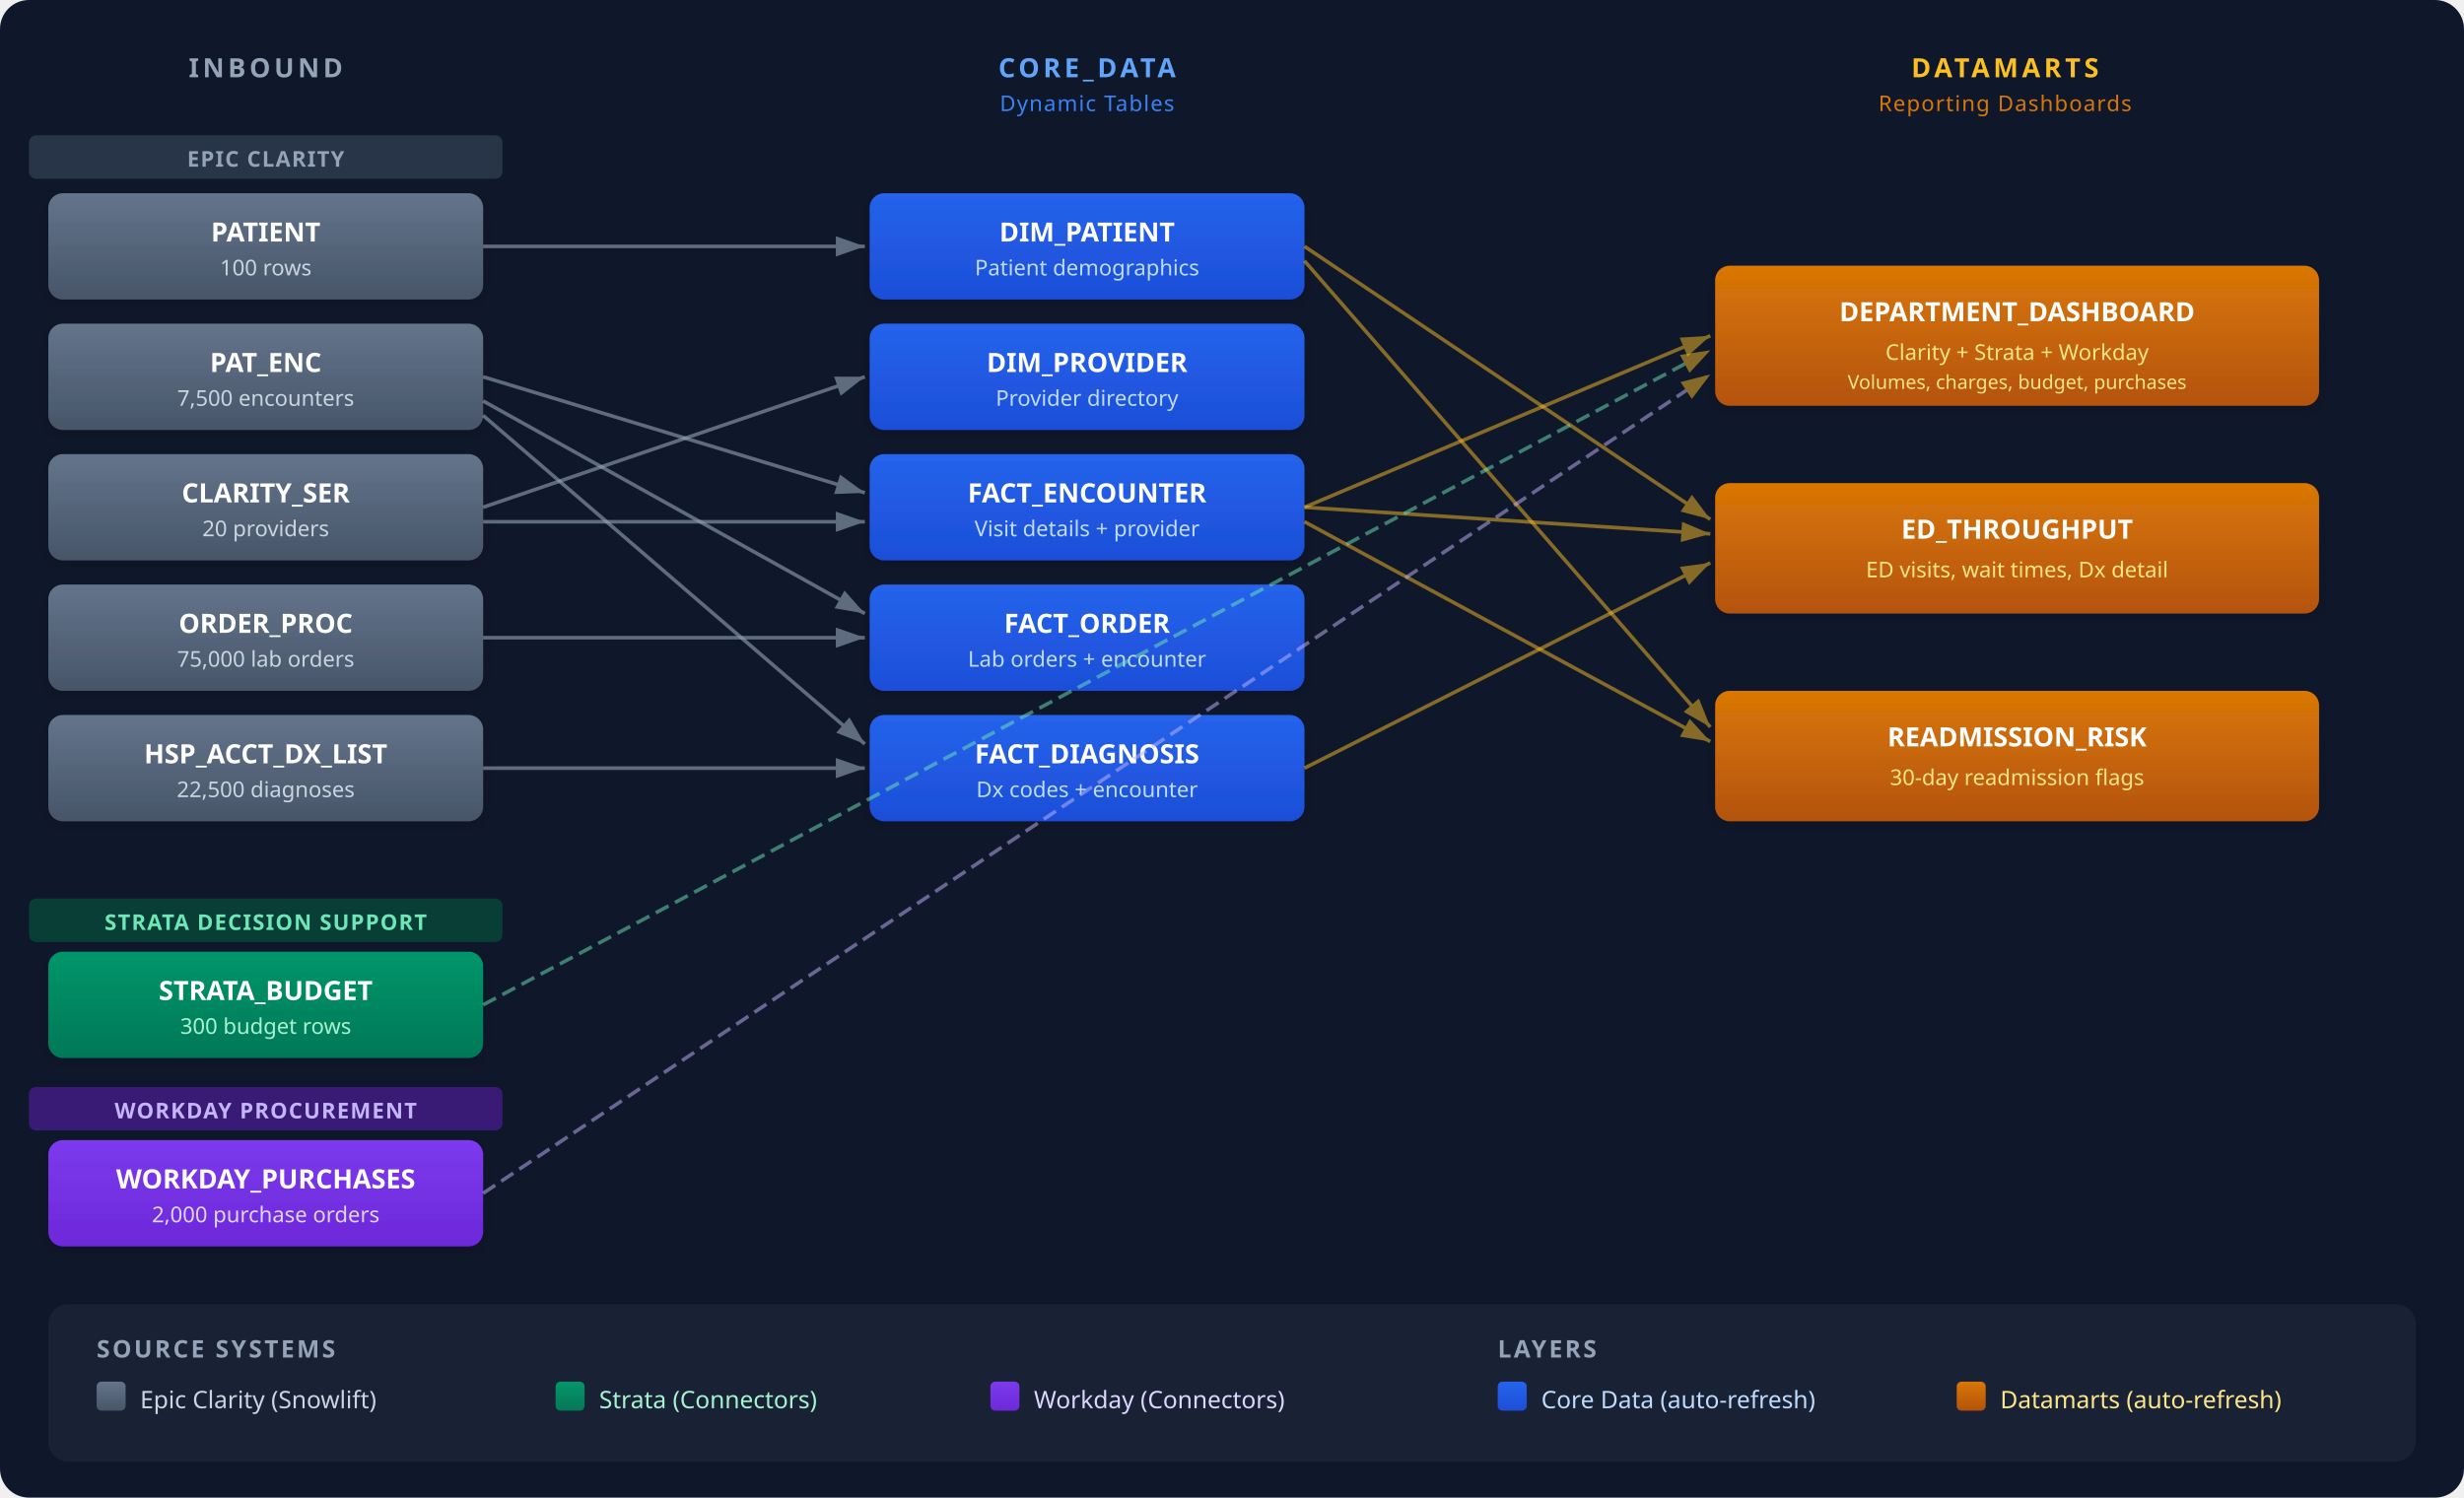
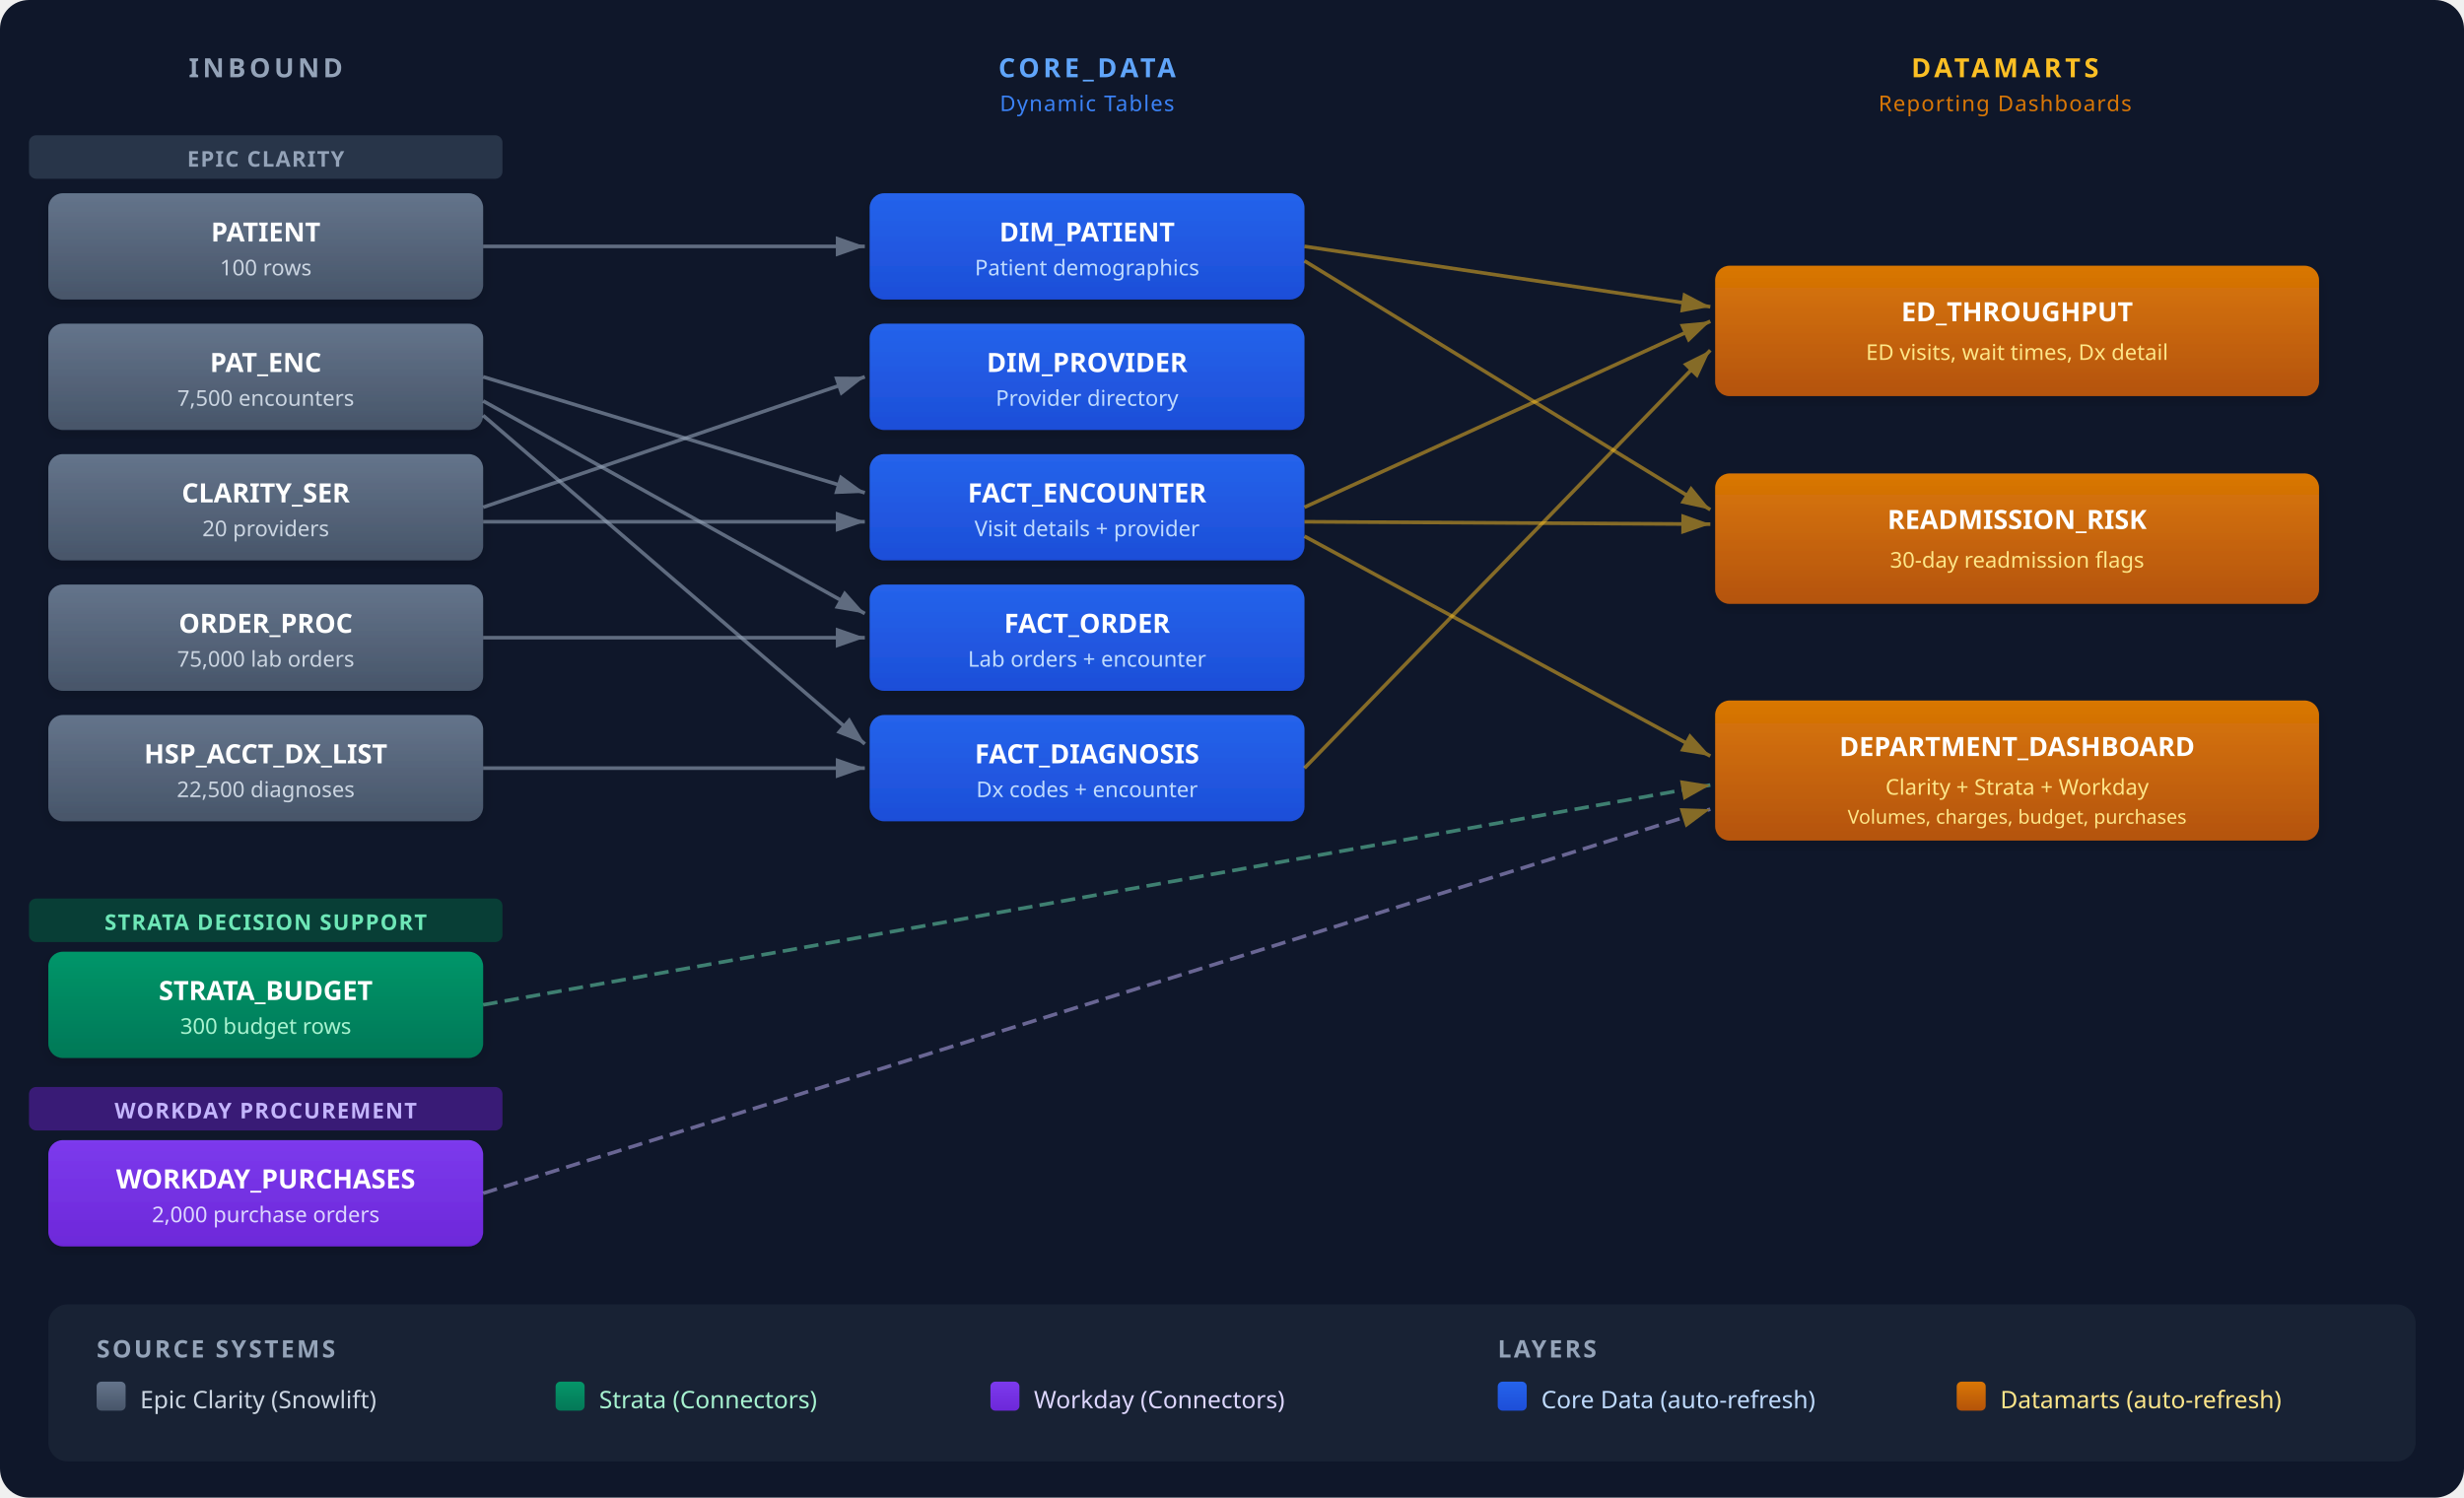
<svg xmlns="http://www.w3.org/2000/svg" viewBox="0 0 1020 620" font-family="'Segoe UI',system-ui,-apple-system,sans-serif">
  <defs>
    <linearGradient id="clarity" x1="0" y1="0" x2="0" y2="1">
      <stop offset="0%" stop-color="#64748b" />
      <stop offset="100%" stop-color="#475569" />
    </linearGradient>
    <linearGradient id="strata" x1="0" y1="0" x2="0" y2="1">
      <stop offset="0%" stop-color="#059669" />
      <stop offset="100%" stop-color="#047857" />
    </linearGradient>
    <linearGradient id="workday" x1="0" y1="0" x2="0" y2="1">
      <stop offset="0%" stop-color="#7c3aed" />
      <stop offset="100%" stop-color="#6d28d9" />
    </linearGradient>
    <linearGradient id="core" x1="0" y1="0" x2="0" y2="1">
      <stop offset="0%" stop-color="#2563eb" />
      <stop offset="100%" stop-color="#1d4ed8" />
    </linearGradient>
    <linearGradient id="datamarts" x1="0" y1="0" x2="0" y2="1">
      <stop offset="0%" stop-color="#d97706" />
      <stop offset="100%" stop-color="#b45309" />
    </linearGradient>
    <filter id="shadow" x="-4%" y="-4%" width="108%" height="112%">
      <feDropShadow dx="0" dy="2" stdDeviation="3" flood-color="#000" flood-opacity="0.15" />
    </filter>
    <marker id="arrow" viewBox="0 0 10 7" refX="10" refY="3.5" markerWidth="8" markerHeight="6" orient="auto-start-reverse">
      <path d="M 0 0 L 10 3.5 L 0 7 z" fill="#94a3b8" />
    </marker>
    <marker id="arrowGold" viewBox="0 0 10 7" refX="10" refY="3.5" markerWidth="8" markerHeight="6" orient="auto-start-reverse">
      <path d="M 0 0 L 10 3.5 L 0 7 z" fill="#fbbf24" />
    </marker>
  </defs>
  <rect width="1020" height="620" rx="12" fill="#0f172a" />
  <text x="110" y="32" text-anchor="middle" fill="#94a3b8" font-size="11" font-weight="600" letter-spacing="1.5">INBOUND</text>
  <text x="450" y="32" text-anchor="middle" fill="#60a5fa" font-size="11" font-weight="600" letter-spacing="1.5">CORE_DATA</text>
  <text x="450" y="46" text-anchor="middle" fill="#3b82f6" font-size="9" letter-spacing="0.5">Dynamic Tables</text>
  <text x="830" y="32" text-anchor="middle" fill="#fbbf24" font-size="11" font-weight="600" letter-spacing="1.5">DATAMARTS</text>
  <text x="830" y="46" text-anchor="middle" fill="#d97706" font-size="9" letter-spacing="0.5">Reporting Dashboards</text>
  <rect x="12" y="56" width="196" height="18" rx="3" fill="#334155" opacity="0.7" />
  <text x="110" y="69" text-anchor="middle" fill="#94a3b8" font-size="9" font-weight="600" letter-spacing="0.5">EPIC CLARITY</text>
  <rect x="12" y="372" width="196" height="18" rx="3" fill="#064e3b" opacity="0.7" />
  <text x="110" y="385" text-anchor="middle" fill="#6ee7b7" font-size="9" font-weight="600" letter-spacing="0.5">STRATA DECISION SUPPORT</text>
  <rect x="12" y="450" width="196" height="18" rx="3" fill="#4c1d95" opacity="0.7" />
  <text x="110" y="463" text-anchor="middle" fill="#c4b5fd" font-size="9" font-weight="600" letter-spacing="0.5">WORKDAY PROCUREMENT</text>
  <g filter="url(#shadow)">
    <rect x="20" y="80" width="180" height="44" rx="6" fill="url(#clarity)" />
    <text x="110" y="100" text-anchor="middle" fill="#fff" font-size="11" font-weight="600">PATIENT</text>
    <text x="110" y="114" text-anchor="middle" fill="#cbd5e1" font-size="9">100 rows</text>
  </g>
  <g filter="url(#shadow)">
    <rect x="20" y="134" width="180" height="44" rx="6" fill="url(#clarity)" />
    <text x="110" y="154" text-anchor="middle" fill="#fff" font-size="11" font-weight="600">PAT_ENC</text>
    <text x="110" y="168" text-anchor="middle" fill="#cbd5e1" font-size="9">7,500 encounters</text>
  </g>
  <g filter="url(#shadow)">
    <rect x="20" y="188" width="180" height="44" rx="6" fill="url(#clarity)" />
    <text x="110" y="208" text-anchor="middle" fill="#fff" font-size="11" font-weight="600">CLARITY_SER</text>
    <text x="110" y="222" text-anchor="middle" fill="#cbd5e1" font-size="9">20 providers</text>
  </g>
  <g filter="url(#shadow)">
    <rect x="20" y="242" width="180" height="44" rx="6" fill="url(#clarity)" />
    <text x="110" y="262" text-anchor="middle" fill="#fff" font-size="11" font-weight="600">ORDER_PROC</text>
    <text x="110" y="276" text-anchor="middle" fill="#cbd5e1" font-size="9">75,000 lab orders</text>
  </g>
  <g filter="url(#shadow)">
    <rect x="20" y="296" width="180" height="44" rx="6" fill="url(#clarity)" />
    <text x="110" y="316" text-anchor="middle" fill="#fff" font-size="11" font-weight="600">HSP_ACCT_DX_LIST</text>
    <text x="110" y="330" text-anchor="middle" fill="#cbd5e1" font-size="9">22,500 diagnoses</text>
  </g>
  <g filter="url(#shadow)">
    <rect x="20" y="394" width="180" height="44" rx="6" fill="url(#strata)" />
    <text x="110" y="414" text-anchor="middle" fill="#fff" font-size="11" font-weight="600">STRATA_BUDGET</text>
    <text x="110" y="428" text-anchor="middle" fill="#a7f3d0" font-size="9">300 budget rows</text>
  </g>
  <g filter="url(#shadow)">
    <rect x="20" y="472" width="180" height="44" rx="6" fill="url(#workday)" />
    <text x="110" y="492" text-anchor="middle" fill="#fff" font-size="11" font-weight="600">WORKDAY_PURCHASES</text>
    <text x="110" y="506" text-anchor="middle" fill="#ddd6fe" font-size="9">2,000 purchase orders</text>
  </g>
  <g filter="url(#shadow)">
    <rect x="360" y="80" width="180" height="44" rx="6" fill="url(#core)" />
    <text x="450" y="100" text-anchor="middle" fill="#fff" font-size="11" font-weight="600">DIM_PATIENT</text>
    <text x="450" y="114" text-anchor="middle" fill="#bfdbfe" font-size="9">Patient demographics</text>
  </g>
  <g filter="url(#shadow)">
    <rect x="360" y="134" width="180" height="44" rx="6" fill="url(#core)" />
    <text x="450" y="154" text-anchor="middle" fill="#fff" font-size="11" font-weight="600">DIM_PROVIDER</text>
    <text x="450" y="168" text-anchor="middle" fill="#bfdbfe" font-size="9">Provider directory</text>
  </g>
  <g filter="url(#shadow)">
    <rect x="360" y="188" width="180" height="44" rx="6" fill="url(#core)" />
    <text x="450" y="208" text-anchor="middle" fill="#fff" font-size="11" font-weight="600">FACT_ENCOUNTER</text>
    <text x="450" y="222" text-anchor="middle" fill="#bfdbfe" font-size="9">Visit details + provider</text>
  </g>
  <g filter="url(#shadow)">
    <rect x="360" y="242" width="180" height="44" rx="6" fill="url(#core)" />
    <text x="450" y="262" text-anchor="middle" fill="#fff" font-size="11" font-weight="600">FACT_ORDER</text>
    <text x="450" y="276" text-anchor="middle" fill="#bfdbfe" font-size="9">Lab orders + encounter</text>
  </g>
  <g filter="url(#shadow)">
    <rect x="360" y="296" width="180" height="44" rx="6" fill="url(#core)" />
    <text x="450" y="316" text-anchor="middle" fill="#fff" font-size="11" font-weight="600">FACT_DIAGNOSIS</text>
    <text x="450" y="330" text-anchor="middle" fill="#bfdbfe" font-size="9">Dx codes + encounter</text>
  </g>
  <g filter="url(#shadow)">
-     <rect x="710" y="110" width="250" height="58" rx="6" fill="url(#datamarts)" />
-     <text x="835" y="133" text-anchor="middle" fill="#fff" font-size="11" font-weight="700">DEPARTMENT_DASHBOARD</text>
-     <text x="835" y="149" text-anchor="middle" fill="#fde68a" font-size="9">Clarity + Strata + Workday</text>
-     <text x="835" y="161" text-anchor="middle" fill="#fde68a" font-size="8">Volumes, charges, budget, purchases</text>
+     <rect x="710" y="110" width="250" height="54" rx="6" fill="url(#datamarts)" />
+     <text x="835" y="133" text-anchor="middle" fill="#fff" font-size="11" font-weight="700">ED_THROUGHPUT</text>
+     <text x="835" y="149" text-anchor="middle" fill="#fde68a" font-size="9">ED visits, wait times, Dx detail</text>
  </g>
  <g filter="url(#shadow)">
-     <rect x="710" y="200" width="250" height="54" rx="6" fill="url(#datamarts)" />
-     <text x="835" y="223" text-anchor="middle" fill="#fff" font-size="11" font-weight="700">ED_THROUGHPUT</text>
-     <text x="835" y="239" text-anchor="middle" fill="#fde68a" font-size="9">ED visits, wait times, Dx detail</text>
+     <rect x="710" y="196" width="250" height="54" rx="6" fill="url(#datamarts)" />
+     <text x="835" y="219" text-anchor="middle" fill="#fff" font-size="11" font-weight="700">READMISSION_RISK</text>
+     <text x="835" y="235" text-anchor="middle" fill="#fde68a" font-size="9">30-day readmission flags</text>
  </g>
  <g filter="url(#shadow)">
-     <rect x="710" y="286" width="250" height="54" rx="6" fill="url(#datamarts)" />
-     <text x="835" y="309" text-anchor="middle" fill="#fff" font-size="11" font-weight="700">READMISSION_RISK</text>
-     <text x="835" y="325" text-anchor="middle" fill="#fde68a" font-size="9">30-day readmission flags</text>
+     <rect x="710" y="290" width="250" height="58" rx="6" fill="url(#datamarts)" />
+     <text x="835" y="313" text-anchor="middle" fill="#fff" font-size="11" font-weight="700">DEPARTMENT_DASHBOARD</text>
+     <text x="835" y="329" text-anchor="middle" fill="#fde68a" font-size="9">Clarity + Strata + Workday</text>
+     <text x="835" y="341" text-anchor="middle" fill="#fde68a" font-size="8">Volumes, charges, budget, purchases</text>
  </g>
  <line x1="200" y1="102" x2="358" y2="102" stroke="#94a3b8" stroke-width="1.5" marker-end="url(#arrow)" opacity="0.6" />
  <line x1="200" y1="210" x2="358" y2="156" stroke="#94a3b8" stroke-width="1.5" marker-end="url(#arrow)" opacity="0.6" />
  <line x1="200" y1="156" x2="358" y2="204" stroke="#94a3b8" stroke-width="1.5" marker-end="url(#arrow)" opacity="0.6" />
  <line x1="200" y1="216" x2="358" y2="216" stroke="#94a3b8" stroke-width="1.5" marker-end="url(#arrow)" opacity="0.6" />
  <line x1="200" y1="264" x2="358" y2="264" stroke="#94a3b8" stroke-width="1.5" marker-end="url(#arrow)" opacity="0.6" />
  <line x1="200" y1="166" x2="358" y2="254" stroke="#94a3b8" stroke-width="1.5" marker-end="url(#arrow)" opacity="0.6" />
  <line x1="200" y1="318" x2="358" y2="318" stroke="#94a3b8" stroke-width="1.5" marker-end="url(#arrow)" opacity="0.6" />
  <line x1="200" y1="172" x2="358" y2="308" stroke="#94a3b8" stroke-width="1.5" marker-end="url(#arrow)" opacity="0.6" />
-   <line x1="540" y1="210" x2="708" y2="139" stroke="#fbbf24" stroke-width="1.5" marker-end="url(#arrowGold)" opacity="0.5" />
-   <line x1="540" y1="210" x2="708" y2="221" stroke="#fbbf24" stroke-width="1.5" marker-end="url(#arrowGold)" opacity="0.5" />
-   <line x1="540" y1="102" x2="708" y2="215" stroke="#fbbf24" stroke-width="1.5" marker-end="url(#arrowGold)" opacity="0.5" />
-   <line x1="540" y1="318" x2="708" y2="233" stroke="#fbbf24" stroke-width="1.5" marker-end="url(#arrowGold)" opacity="0.5" />
-   <line x1="540" y1="216" x2="708" y2="307" stroke="#fbbf24" stroke-width="1.5" marker-end="url(#arrowGold)" opacity="0.5" />
-   <line x1="540" y1="108" x2="708" y2="301" stroke="#fbbf24" stroke-width="1.5" marker-end="url(#arrowGold)" opacity="0.5" />
-   <line x1="200" y1="416" x2="708" y2="145" stroke="#6ee7b7" stroke-width="1.5" stroke-dasharray="6,3" marker-end="url(#arrowGold)" opacity="0.5" />
-   <line x1="200" y1="494" x2="708" y2="155" stroke="#c4b5fd" stroke-width="1.5" stroke-dasharray="6,3" marker-end="url(#arrowGold)" opacity="0.5" />
+   <line x1="540" y1="210" x2="708" y2="133" stroke="#fbbf24" stroke-width="1.5" marker-end="url(#arrowGold)" opacity="0.5" />
+   <line x1="540" y1="102" x2="708" y2="127" stroke="#fbbf24" stroke-width="1.5" marker-end="url(#arrowGold)" opacity="0.5" />
+   <line x1="540" y1="318" x2="708" y2="145" stroke="#fbbf24" stroke-width="1.5" marker-end="url(#arrowGold)" opacity="0.5" />
+   <line x1="540" y1="216" x2="708" y2="217" stroke="#fbbf24" stroke-width="1.5" marker-end="url(#arrowGold)" opacity="0.5" />
+   <line x1="540" y1="108" x2="708" y2="211" stroke="#fbbf24" stroke-width="1.5" marker-end="url(#arrowGold)" opacity="0.5" />
+   <line x1="540" y1="222" x2="708" y2="313" stroke="#fbbf24" stroke-width="1.5" marker-end="url(#arrowGold)" opacity="0.5" />
+   <line x1="200" y1="416" x2="708" y2="325" stroke="#6ee7b7" stroke-width="1.5" stroke-dasharray="6,3" marker-end="url(#arrowGold)" opacity="0.5" />
+   <line x1="200" y1="494" x2="708" y2="335" stroke="#c4b5fd" stroke-width="1.5" stroke-dasharray="6,3" marker-end="url(#arrowGold)" opacity="0.5" />
  <rect x="20" y="540" width="980" height="65" rx="8" fill="#1e293b" opacity="0.6" />
  <text x="40" y="562" fill="#94a3b8" font-size="10" font-weight="600" letter-spacing="1">SOURCE SYSTEMS</text>
  <rect x="40" y="572" width="12" height="12" rx="2" fill="url(#clarity)" />
  <text x="58" y="583" fill="#cbd5e1" font-size="10">Epic Clarity (Snowlift)</text>
  <rect x="230" y="572" width="12" height="12" rx="2" fill="url(#strata)" />
  <text x="248" y="583" fill="#a7f3d0" font-size="10">Strata (Connectors)</text>
  <rect x="410" y="572" width="12" height="12" rx="2" fill="url(#workday)" />
  <text x="428" y="583" fill="#ddd6fe" font-size="10">Workday (Connectors)</text>
  <text x="620" y="562" fill="#94a3b8" font-size="10" font-weight="600" letter-spacing="1">LAYERS</text>
  <rect x="620" y="572" width="12" height="12" rx="2" fill="url(#core)" />
  <text x="638" y="583" fill="#bfdbfe" font-size="10">Core Data (auto-refresh)</text>
  <rect x="810" y="572" width="12" height="12" rx="2" fill="url(#datamarts)" />
  <text x="828" y="583" fill="#fde68a" font-size="10">Datamarts (auto-refresh)</text>
</svg>
